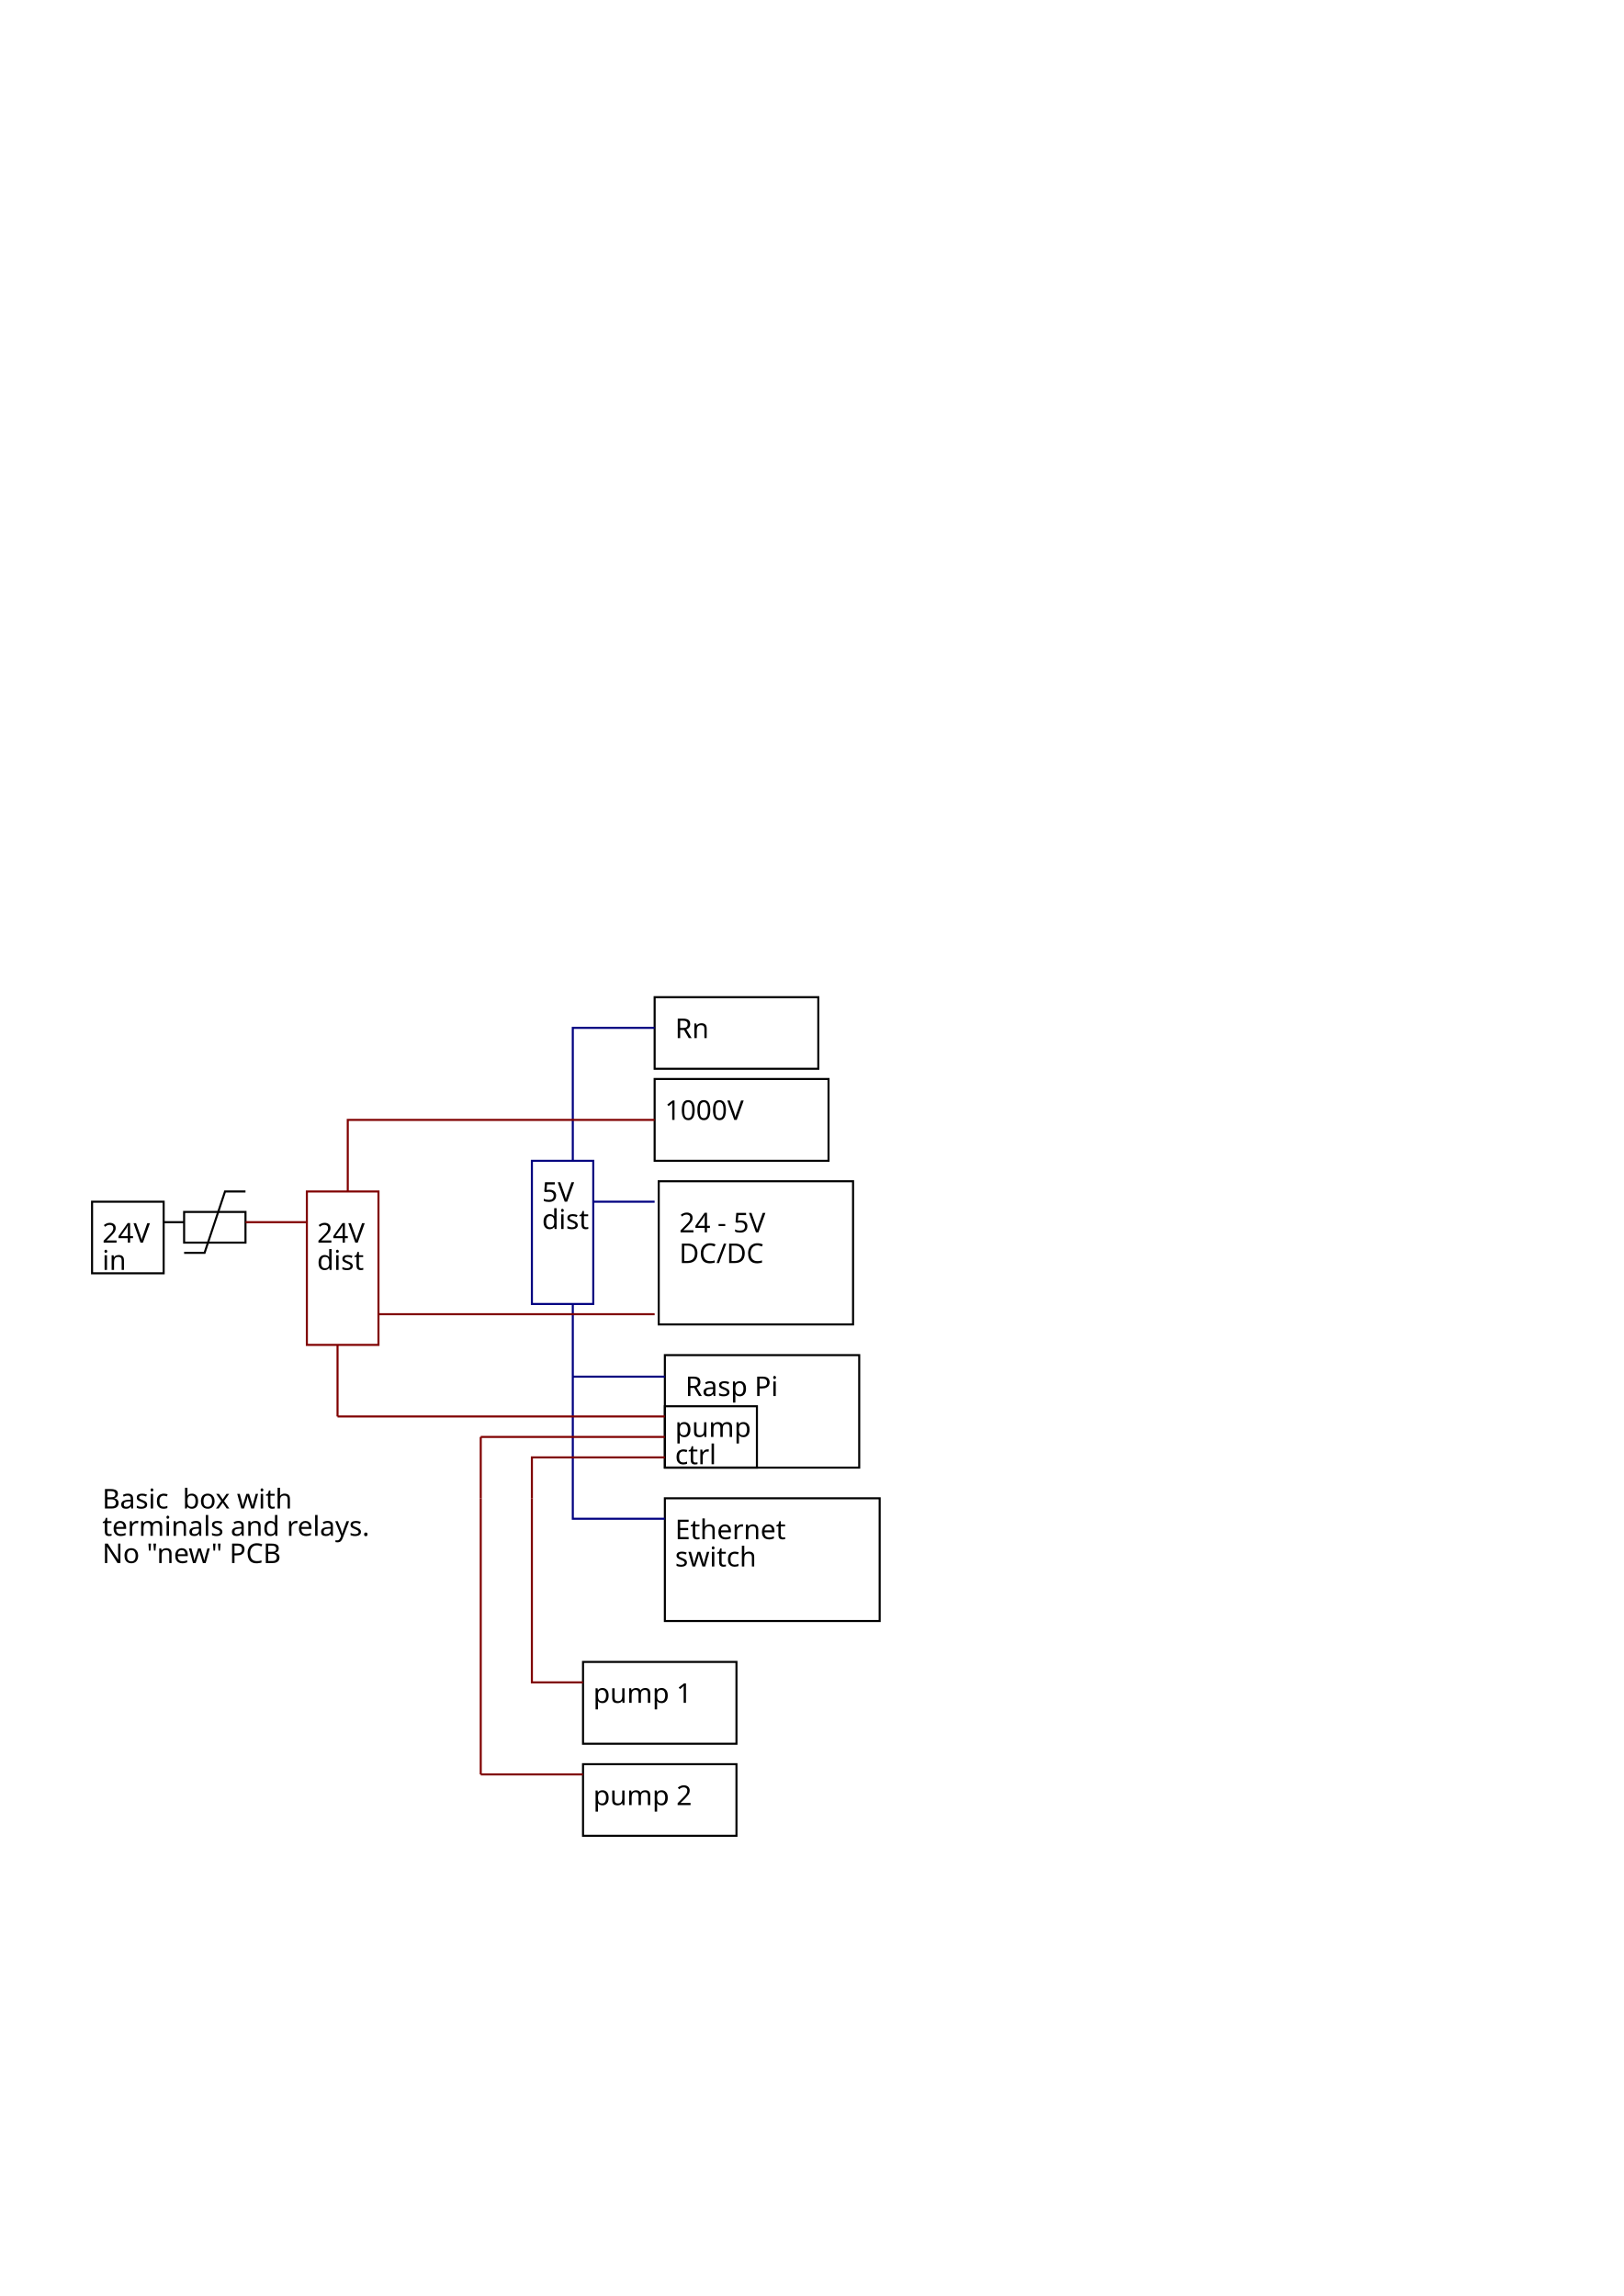
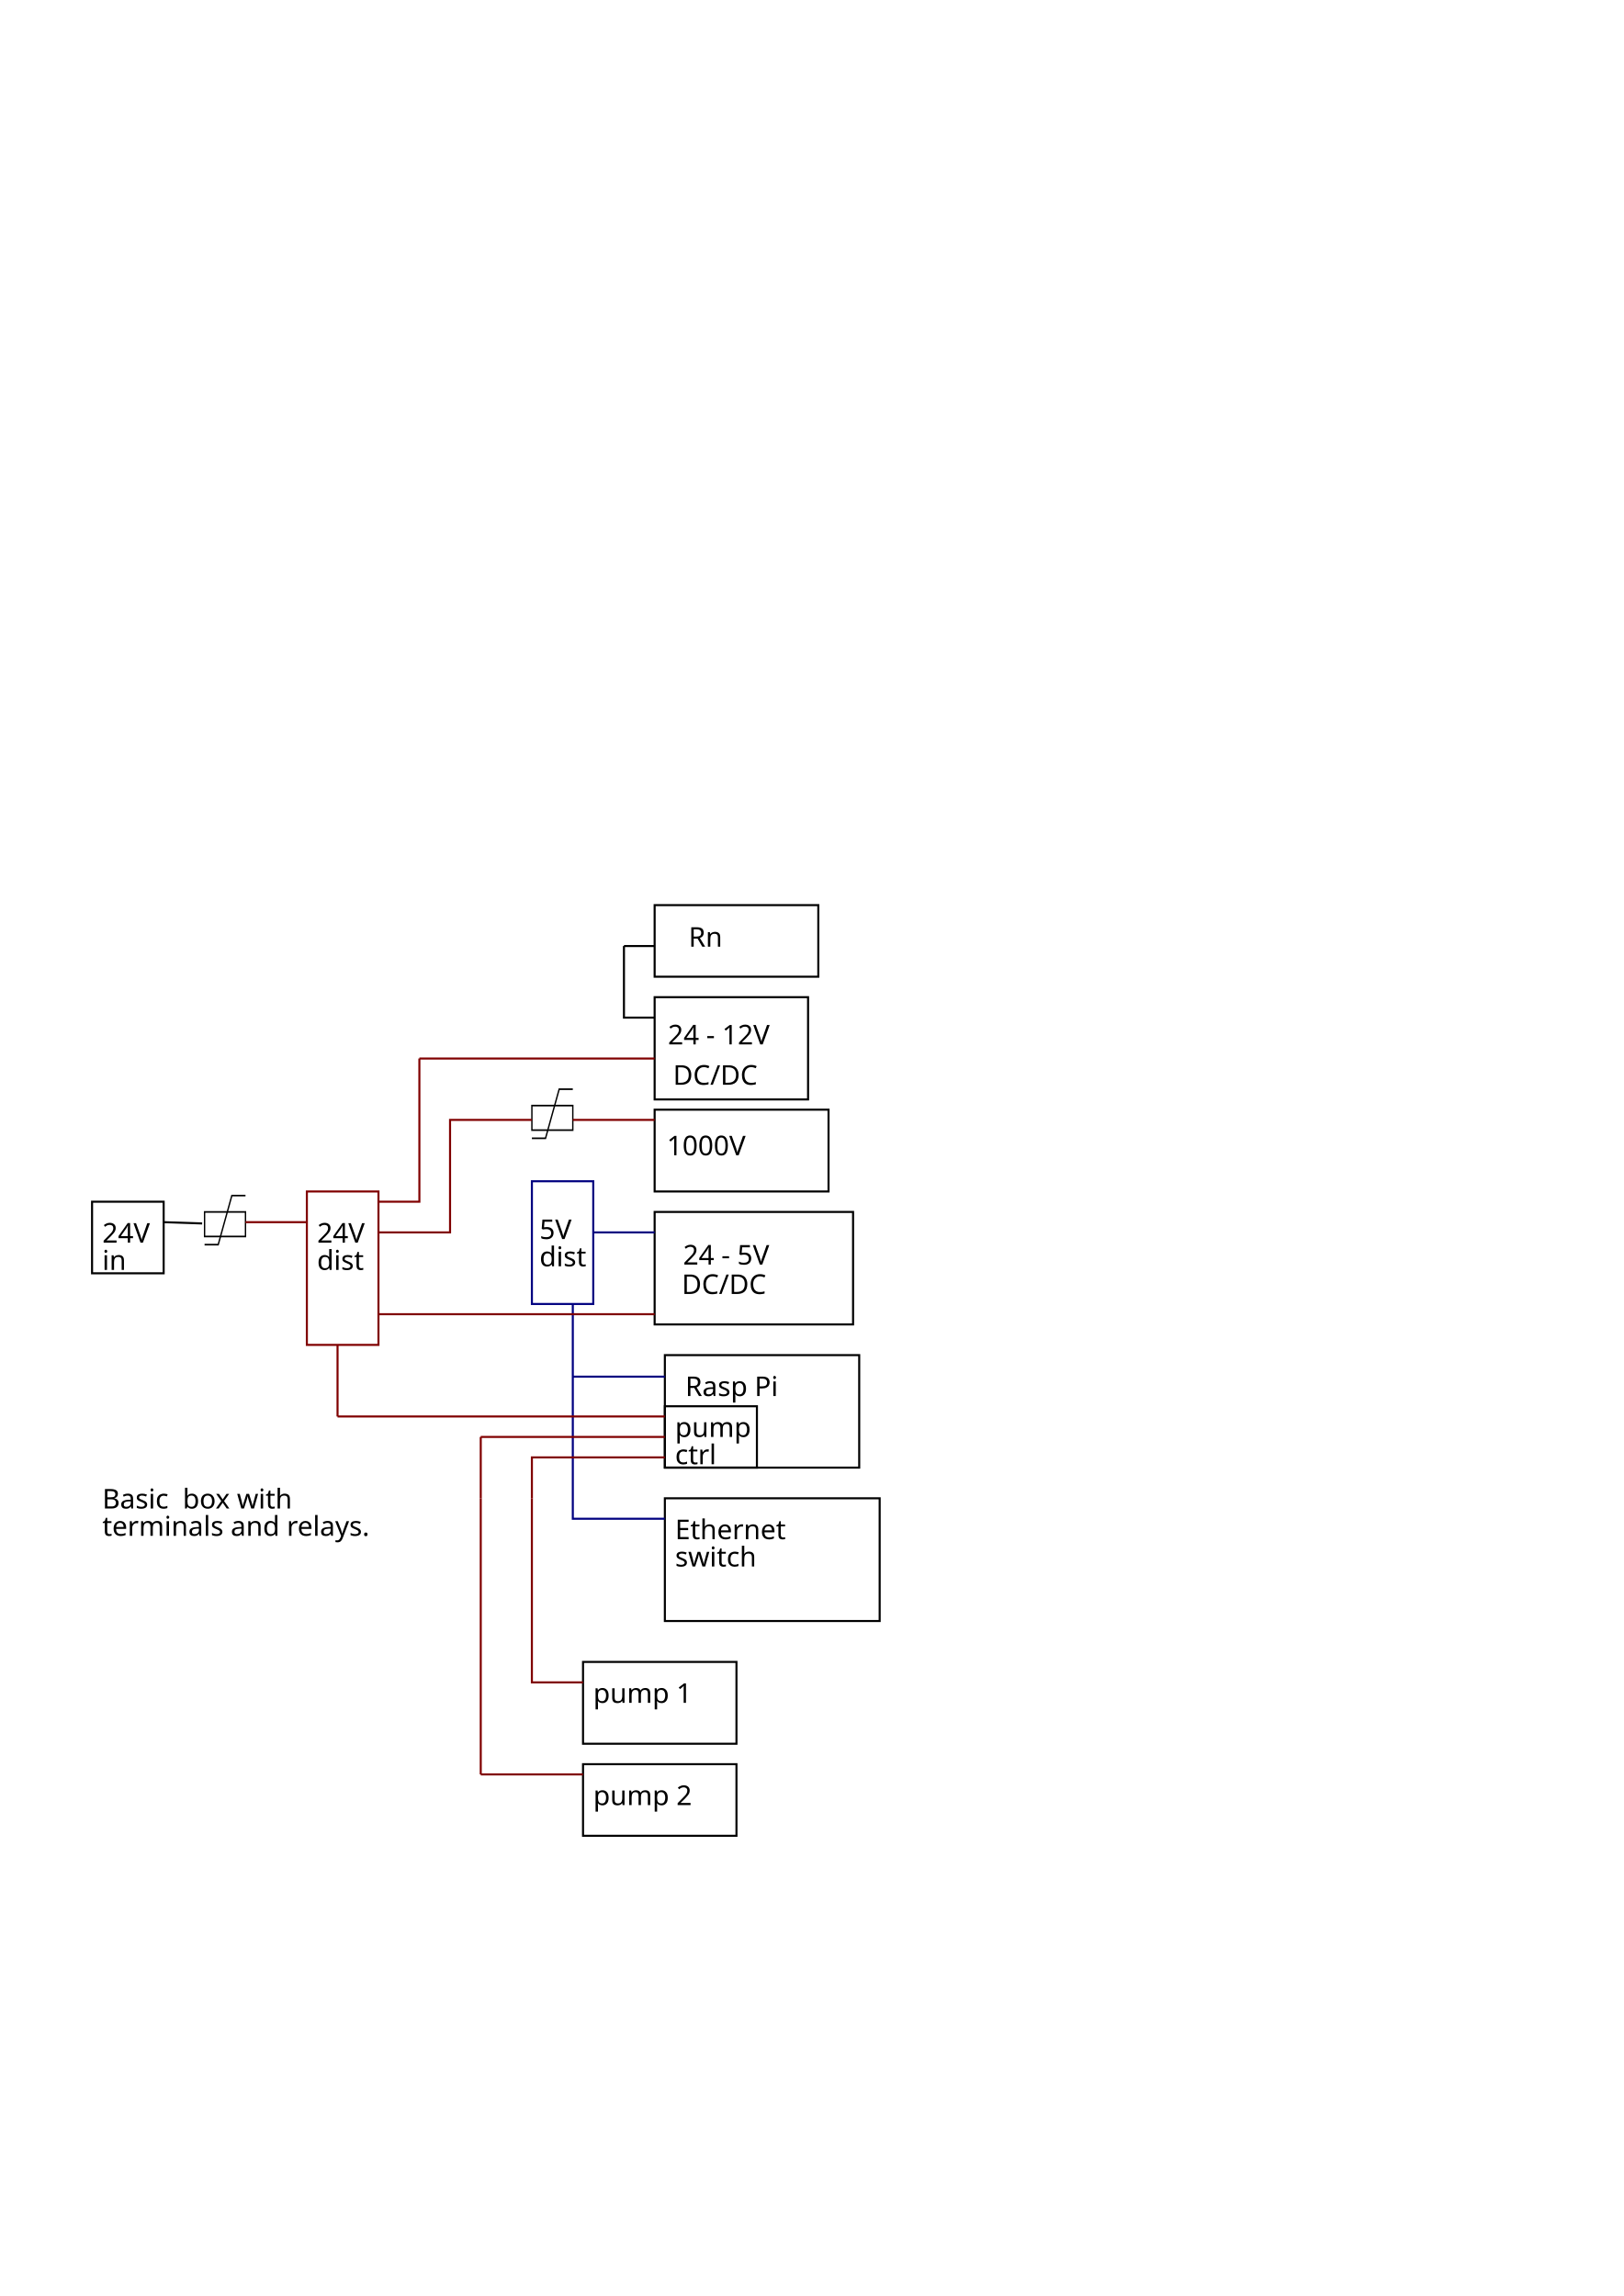
<svg xmlns="http://www.w3.org/2000/svg" width="210mm" height="297mm" viewBox="0 0 210 297" version="1.1" id="svg8">
  <defs id="defs2" />
  <g id="layer1">
    <rect style="opacity:1;vector-effect:none;fill:none;fill-opacity:1;stroke:#000000;stroke-width:0.265;stroke-linecap:square;stroke-linejoin:miter;stroke-miterlimit:4;stroke-dasharray:none;stroke-dashoffset:0;stroke-opacity:1;marker:none" id="rect819" width="9.26" height="9.26" x="11.906" y="155.448" />
    <text xml:space="preserve" style="font-style:normal;font-weight:normal;font-size:3.528px;line-height:1;font-family:sans-serif;letter-spacing:0px;word-spacing:0px;fill:#000000;fill-opacity:1;stroke:none;stroke-width:0.265" x="13.229" y="160.74" id="text823">
      <tspan id="tspan821" x="13.229" y="160.74" style="line-height:1;stroke-width:0.265">24V </tspan>
      <tspan x="13.229" y="164.267" style="line-height:1;stroke-width:0.265" id="tspan825">in</tspan>
    </text>
-     <rect style="opacity:1;vector-effect:none;fill:none;fill-opacity:1;stroke:#000000;stroke-width:0.265;stroke-linecap:square;stroke-linejoin:miter;stroke-miterlimit:4;stroke-dasharray:none;stroke-dashoffset:0;stroke-opacity:1;marker:none" id="rect827" width="7.938" height="3.969" x="23.812" y="156.771" />
-     <path style="fill:none;stroke:#000000;stroke-width:0.265px;stroke-linecap:butt;stroke-linejoin:miter;stroke-opacity:1" d="m 23.812,162.062 h 2.646 l 2.646,-7.938 2.646,0" id="path831" />
-     <rect style="opacity:1;vector-effect:none;fill:none;fill-opacity:1;stroke:#000000;stroke-width:0.265;stroke-linecap:square;stroke-linejoin:miter;stroke-miterlimit:4;stroke-dasharray:none;stroke-dashoffset:0;stroke-opacity:1;marker:none" id="rect833" width="25.135" height="18.521" x="85.196" y="152.802" />
-     <text xml:space="preserve" style="font-style:normal;font-weight:normal;font-size:3.528px;line-height:1;font-family:sans-serif;letter-spacing:0px;word-spacing:0px;fill:#000000;fill-opacity:1;stroke:none;stroke-width:0.265" x="87.842" y="159.417" id="text837">
-       <tspan id="tspan835" x="87.842" y="159.417" style="line-height:1;stroke-width:0.265">24 - 5V</tspan>
-       <tspan x="87.842" y="162.944" style="line-height:1;stroke-width:0.265" id="tspan839" />
+     <g id="g885" transform="matrix(0.6666667,0,0,0.7999988,10.58333,31.35435)">
+       <rect y="156.771" x="23.812" height="3.969" width="7.938" id="rect827" style="opacity:1;vector-effect:none;fill:none;fill-opacity:1;stroke:#000000;stroke-width:0.265;stroke-linecap:square;stroke-linejoin:miter;stroke-miterlimit:4;stroke-dasharray:none;stroke-dashoffset:0;stroke-opacity:1;marker:none" />
+       <path id="path831" d="m 23.812,162.062 h 2.646 l 2.646,-7.938 H 31.75" style="fill:none;stroke:#000000;stroke-width:0.265px;stroke-linecap:butt;stroke-linejoin:miter;stroke-opacity:1" />
+     </g>
+     <rect style="opacity:1;vector-effect:none;fill:none;fill-opacity:1;stroke:#000000;stroke-width:0.265;stroke-linecap:square;stroke-linejoin:miter;stroke-miterlimit:4;stroke-dasharray:none;stroke-dashoffset:0;stroke-opacity:1;marker:none" id="rect833" width="25.665" height="14.552" x="84.667" y="156.771" />
+     <text xml:space="preserve" style="font-style:normal;font-weight:normal;font-size:3.528px;line-height:1;font-family:sans-serif;letter-spacing:0px;word-spacing:0px;fill:#000000;fill-opacity:1;stroke:none;stroke-width:0.265" x="88.341" y="163.58" id="text837">
+       <tspan id="tspan835" x="88.341" y="163.58" style="line-height:1;stroke-width:0.265">24 - 5V</tspan>
+       <tspan x="88.341" y="167.108" style="line-height:1;stroke-width:0.265" id="tspan839" />
    </text>
-     <text xml:space="preserve" style="font-style:normal;font-weight:normal;font-size:3.528px;line-height:0.25;font-family:sans-serif;letter-spacing:0px;word-spacing:0px;fill:#000000;fill-opacity:1;stroke:none;stroke-width:0.265" x="87.842" y="163.385" id="text843">
-       <tspan id="tspan841" x="87.842" y="163.385" style="stroke-width:0.265">DC/DC</tspan>
+     <text xml:space="preserve" style="font-style:normal;font-weight:normal;font-size:3.528px;line-height:0.25;font-family:sans-serif;letter-spacing:0px;word-spacing:0px;fill:#000000;fill-opacity:1;stroke:none;stroke-width:0.265" x="88.175" y="167.382" id="text843">
+       <tspan id="tspan841" x="88.175" y="167.382" style="stroke-width:0.265">DC/DC</tspan>
    </text>
    <rect style="opacity:1;vector-effect:none;fill:none;fill-opacity:1;stroke:#000000;stroke-width:0.265;stroke-linecap:square;stroke-linejoin:miter;stroke-miterlimit:4;stroke-dasharray:none;stroke-dashoffset:0;stroke-opacity:1;marker:none" id="rect845" width="25.135" height="14.552" x="85.99" y="175.292" />
    <text xml:space="preserve" style="font-style:normal;font-weight:normal;font-size:3.528px;line-height:0.25;font-family:sans-serif;letter-spacing:0px;word-spacing:0px;fill:#000000;fill-opacity:1;stroke:none;stroke-width:0.265" x="88.635" y="180.583" id="text849">
      <tspan id="tspan847" x="88.635" y="180.583" style="stroke-width:0.265">Rasp Pi</tspan>
    </text>
    <rect style="opacity:1;vector-effect:none;fill:none;fill-opacity:1;stroke:#000000;stroke-width:0.265;stroke-linecap:square;stroke-linejoin:miter;stroke-miterlimit:4;stroke-dasharray:none;stroke-dashoffset:0;stroke-opacity:1;marker:none" id="rect851" width="27.781" height="15.875" x="85.99" y="193.812" />
    <text xml:space="preserve" style="font-style:normal;font-weight:normal;font-size:3.528px;line-height:1;font-family:sans-serif;letter-spacing:0px;word-spacing:0px;fill:#000000;fill-opacity:1;stroke:none;stroke-width:0.265" x="87.312" y="199.104" id="text855">
      <tspan id="tspan853" x="87.312" y="199.104" style="line-height:1;stroke-width:0.265">Ethernet</tspan>
      <tspan x="87.312" y="202.632" style="line-height:1;stroke-width:0.265" id="tspan883">switch</tspan>
      <tspan x="87.312" y="206.16" style="line-height:1;stroke-width:0.265" id="tspan857" />
    </text>
-     <rect style="opacity:1;vector-effect:none;fill:none;fill-opacity:1;stroke:#000000;stroke-width:0.265;stroke-linecap:square;stroke-linejoin:miter;stroke-miterlimit:4;stroke-dasharray:none;stroke-dashoffset:0;stroke-opacity:1;marker:none" id="rect859" width="22.49" height="10.583" x="84.667" y="139.573" />
-     <text xml:space="preserve" style="font-style:normal;font-weight:normal;font-size:3.528px;line-height:0.25;font-family:sans-serif;letter-spacing:0px;word-spacing:0px;fill:#000000;fill-opacity:1;stroke:none;stroke-width:0.265" x="85.99" y="144.865" id="text863">
-       <tspan id="tspan861" x="85.99" y="144.865" style="stroke-width:0.265">1000V</tspan>
+     <rect style="opacity:1;vector-effect:none;fill:none;fill-opacity:1;stroke:#000000;stroke-width:0.265;stroke-linecap:square;stroke-linejoin:miter;stroke-miterlimit:4;stroke-dasharray:none;stroke-dashoffset:0;stroke-opacity:1;marker:none" id="rect859" width="22.49" height="10.583" x="84.667" y="143.542" />
+     <text xml:space="preserve" style="font-style:normal;font-weight:normal;font-size:3.528px;line-height:0.25;font-family:sans-serif;letter-spacing:0px;word-spacing:0px;fill:#000000;fill-opacity:1;stroke:none;stroke-width:0.265" x="86.239" y="149.444" id="text863">
+       <tspan id="tspan861" x="86.239" y="149.444" style="stroke-width:0.265">1000V</tspan>
    </text>
-     <rect style="opacity:1;vector-effect:none;fill:none;fill-opacity:1;stroke:#000080;stroke-width:0.265;stroke-linecap:square;stroke-linejoin:miter;stroke-miterlimit:4;stroke-dasharray:none;stroke-dashoffset:0;stroke-opacity:1;marker:none" id="rect867" width="7.938" height="18.521" x="68.792" y="150.156" />
-     <text xml:space="preserve" style="font-style:normal;font-weight:normal;font-size:3.528px;line-height:1;font-family:sans-serif;letter-spacing:0px;word-spacing:0px;fill:#000000;fill-opacity:1;stroke:none;stroke-width:0.265" x="70.115" y="155.448" id="text871">
-       <tspan id="tspan869" x="70.115" y="155.448" style="line-height:1;stroke-width:0.265">5V</tspan>
-       <tspan x="70.115" y="158.976" style="line-height:1;stroke-width:0.265" id="tspan875">dist</tspan>
-       <tspan x="70.115" y="162.503" style="line-height:1;stroke-width:0.265" id="tspan873" />
+     <rect style="opacity:1;vector-effect:none;fill:none;fill-opacity:1;stroke:#000080;stroke-width:0.265;stroke-linecap:square;stroke-linejoin:miter;stroke-miterlimit:4;stroke-dasharray:none;stroke-dashoffset:0;stroke-opacity:1;marker:none" id="rect867" width="7.937" height="15.875" x="68.792" y="152.802" />
+     <text xml:space="preserve" style="font-style:normal;font-weight:normal;font-size:3.528px;line-height:1;font-family:sans-serif;letter-spacing:0px;word-spacing:0px;fill:#000000;fill-opacity:1;stroke:none;stroke-width:0.265" x="69.782" y="160.277" id="text871">
+       <tspan id="tspan869" x="69.782" y="160.277" style="line-height:1;stroke-width:0.265">5V</tspan>
+       <tspan x="69.782" y="163.805" style="line-height:1;stroke-width:0.265" id="tspan875">dist</tspan>
+       <tspan x="69.782" y="167.333" style="line-height:1;stroke-width:0.265" id="tspan873" />
    </text>
-     <path style="fill:none;stroke:#000080;stroke-width:0.265px;stroke-linecap:butt;stroke-linejoin:miter;stroke-opacity:1" d="m 84.667,155.448 h -7.938" id="path877" />
+     <path style="fill:none;stroke:#000080;stroke-width:0.265px;stroke-linecap:butt;stroke-linejoin:miter;stroke-opacity:1" d="m 84.667,159.417 h -7.938" id="path877" />
    <path style="fill:none;stroke:#000080;stroke-width:0.265px;stroke-linecap:butt;stroke-linejoin:miter;stroke-opacity:1" d="m 74.083,168.677 v 14.552" id="path879" />
    <path style="fill:none;stroke:#000080;stroke-width:0.265px;stroke-linecap:butt;stroke-linejoin:miter;stroke-opacity:1" d="m 74.083,178.079 h 11.906" id="path881" />
    <path style="fill:none;stroke:#000080;stroke-width:0.265px;stroke-linecap:butt;stroke-linejoin:miter;stroke-opacity:1" d="m 85.99,196.458 h -11.906 l 10e-7,-13.229" id="path883" />
-     <rect style="opacity:1;vector-effect:none;fill:none;fill-opacity:1;stroke:#000000;stroke-width:0.265;stroke-linecap:square;stroke-linejoin:miter;stroke-miterlimit:4;stroke-dasharray:none;stroke-dashoffset:0;stroke-opacity:1;marker:none" id="rect885" width="21.167" height="9.26" x="84.667" y="128.99" />
-     <text xml:space="preserve" style="font-style:normal;font-weight:normal;font-size:3.528px;line-height:0.25;font-family:sans-serif;letter-spacing:0px;word-spacing:0px;fill:#000000;fill-opacity:1;stroke:none;stroke-width:0.265" x="87.312" y="134.281" id="text889">
-       <tspan id="tspan887" x="87.312" y="134.281" style="stroke-width:0.265">Rn</tspan>
+     <rect style="opacity:1;vector-effect:none;fill:none;fill-opacity:1;stroke:#000000;stroke-width:0.265;stroke-linecap:square;stroke-linejoin:miter;stroke-miterlimit:4;stroke-dasharray:none;stroke-dashoffset:0;stroke-opacity:1;marker:none" id="rect885" width="21.167" height="9.26" x="84.667" y="117.083" />
+     <text xml:space="preserve" style="font-style:normal;font-weight:normal;font-size:3.528px;line-height:0.25;font-family:sans-serif;letter-spacing:0px;word-spacing:0px;fill:#000000;fill-opacity:1;stroke:none;stroke-width:0.265" x="89.061" y="122.458" id="text889">
+       <tspan id="tspan887" x="89.061" y="122.458" style="stroke-width:0.265">Rn</tspan>
    </text>
-     <path style="fill:none;stroke:#000080;stroke-width:0.265px;stroke-linecap:butt;stroke-linejoin:miter;stroke-opacity:1" d="m 74.083,150.156 v -17.198 l 10.583,0" id="path891" />
    <g id="g890" transform="translate(27.78126,-3.96875)">
      <rect y="185.875" x="58.208" height="7.938" width="11.906" id="rect893" style="opacity:1;vector-effect:none;fill:none;fill-opacity:1;stroke:#000000;stroke-width:0.265;stroke-linecap:square;stroke-linejoin:miter;stroke-miterlimit:4;stroke-dasharray:none;stroke-dashoffset:0;stroke-opacity:1;marker:none" />
      <text id="text897" y="189.844" x="59.531" style="font-style:normal;font-weight:normal;font-size:3.528px;line-height:1;font-family:sans-serif;letter-spacing:0px;word-spacing:0px;fill:#000000;fill-opacity:1;stroke:none;stroke-width:0.265" xml:space="preserve">
        <tspan id="tspan899" style="line-height:1;stroke-width:0.265" y="189.844" x="59.531">pump</tspan>
        <tspan id="tspan903" style="line-height:1;stroke-width:0.265" y="193.372" x="59.531">ctrl</tspan>
      </text>
    </g>
    <rect style="opacity:1;vector-effect:none;fill:none;fill-opacity:1;stroke:#000000;stroke-width:0.265;stroke-linecap:square;stroke-linejoin:miter;stroke-miterlimit:4;stroke-dasharray:none;stroke-dashoffset:0;stroke-opacity:1;marker:none" id="rect907" width="19.844" height="10.583" x="75.406" y="214.979" />
    <rect style="opacity:1;vector-effect:none;fill:none;fill-opacity:1;stroke:#000000;stroke-width:0.265;stroke-linecap:square;stroke-linejoin:miter;stroke-miterlimit:4;stroke-dasharray:none;stroke-dashoffset:0;stroke-opacity:1;marker:none" id="rect909" width="19.844" height="9.26" x="75.406" y="228.208" />
    <text xml:space="preserve" style="font-style:normal;font-weight:normal;font-size:3.528px;line-height:1;font-family:sans-serif;letter-spacing:0px;word-spacing:0px;fill:#000000;fill-opacity:1;stroke:none;stroke-width:0.265" x="76.729" y="220.271" id="text913">
      <tspan id="tspan911" x="76.729" y="220.271" style="stroke-width:0.265">pump 1</tspan>
    </text>
    <text xml:space="preserve" style="font-style:normal;font-weight:normal;font-size:3.528px;line-height:1;font-family:sans-serif;letter-spacing:0px;word-spacing:0px;fill:#000000;fill-opacity:1;stroke:none;stroke-width:0.265" x="76.729" y="233.5" id="text917">
      <tspan id="tspan915" x="76.729" y="233.5" style="stroke-width:0.265">pump 2</tspan>
    </text>
    <path style="fill:none;stroke:#800000;stroke-width:0.265px;stroke-linecap:butt;stroke-linejoin:miter;stroke-opacity:1;font-variant-east_asian:normal;opacity:1;vector-effect:none;fill-opacity:1;stroke-miterlimit:4;stroke-dasharray:none;stroke-dashoffset:0" d="m 75.406,217.625 h -6.615 l 10e-7,-23.812" id="path933" />
    <path style="fill:none;stroke:#800000;stroke-width:0.265px;stroke-linecap:butt;stroke-linejoin:miter;stroke-opacity:1;font-variant-east_asian:normal;opacity:1;vector-effect:none;fill-opacity:1;stroke-miterlimit:4;stroke-dasharray:none;stroke-dashoffset:0" d="M 75.406,229.531 H 62.177" id="path935" />
    <path style="fill:none;stroke:#800000;stroke-width:0.265px;stroke-linecap:butt;stroke-linejoin:miter;stroke-opacity:1;font-variant-east_asian:normal;opacity:1;vector-effect:none;fill-opacity:1;stroke-miterlimit:4;stroke-dasharray:none;stroke-dashoffset:0" d="M 62.177,229.531 V 193.812" id="path937" />
-     <path style="fill:none;stroke:#000000;stroke-width:0.265px;stroke-linecap:butt;stroke-linejoin:miter;stroke-opacity:1" d="M 21.167,158.094 H 23.812" id="path939" />
+     <path style="fill:none;stroke:#000000;stroke-width:0.265px;stroke-linecap:butt;stroke-linejoin:miter;stroke-opacity:1" d="m 21.167,158.094 4.977,0.167" id="path939" />
    <path style="fill:none;stroke:#800000;stroke-width:0.265px;stroke-linecap:butt;stroke-linejoin:miter;stroke-opacity:1" d="m 31.75,158.094 h 7.938" id="path941" />
    <rect style="opacity:1;vector-effect:none;fill:none;fill-opacity:1;stroke:#800000;stroke-width:0.265;stroke-linecap:square;stroke-linejoin:miter;stroke-miterlimit:4;stroke-dasharray:none;stroke-dashoffset:0;stroke-opacity:1;marker:none" id="rect943" width="9.26" height="19.844" x="39.688" y="154.125" />
    <text xml:space="preserve" style="font-style:normal;font-weight:normal;font-size:3.528px;line-height:1;font-family:sans-serif;letter-spacing:0px;word-spacing:0px;fill:#000000;fill-opacity:1;stroke:none;stroke-width:0.265" x="41.01" y="160.74" id="text947">
      <tspan id="tspan945" x="41.01" y="160.74" style="stroke-width:0.265">24V</tspan>
      <tspan x="41.01" y="164.267" style="stroke-width:0.265" id="tspan949">dist</tspan>
    </text>
    <path style="fill:none;stroke:#800000;stroke-width:0.265px;stroke-linecap:butt;stroke-linejoin:miter;stroke-opacity:1" d="m 48.948,170 h 35.719" id="path955" />
-     <path style="fill:none;stroke:#800000;stroke-width:0.265px;stroke-linecap:butt;stroke-linejoin:miter;stroke-opacity:1" d="m 84.667,144.865 h -39.688 l 10e-7,9.26" id="path957" />
    <text xml:space="preserve" style="font-style:normal;font-weight:normal;font-size:3.528px;line-height:1;font-family:sans-serif;letter-spacing:0px;word-spacing:0px;fill:#000000;fill-opacity:1;stroke:none;stroke-width:0.265" x="13.229" y="195.135" id="text880">
      <tspan id="tspan878" x="13.229" y="195.135" style="stroke-width:0.265">Basic  box with </tspan>
-       <tspan x="13.229" y="198.663" style="stroke-width:0.265" id="tspan882">terminals and relays. </tspan>
-       <tspan x="13.229" y="202.191" style="stroke-width:0.265" id="tspan884">No "new" PCB</tspan>
+       <tspan x="13.229" y="198.663" style="stroke-width:0.265" id="tspan884">terminals and relays. </tspan>
    </text>
    <path style="fill:none;stroke:#800000;stroke-width:0.265px;stroke-linecap:butt;stroke-linejoin:miter;stroke-opacity:1;font-variant-east_asian:normal;opacity:1;vector-effect:none;fill-opacity:1;stroke-miterlimit:4;stroke-dasharray:none;stroke-dashoffset:0" d="M 85.99,188.521 H 68.792 l 10e-7,5.292" id="path892" />
    <path style="fill:none;stroke:#800000;stroke-width:0.265px;stroke-linecap:butt;stroke-linejoin:miter;stroke-opacity:1;font-variant-east_asian:normal;opacity:1;vector-effect:none;fill-opacity:1;stroke-miterlimit:4;stroke-dasharray:none;stroke-dashoffset:0" d="M 85.99,185.875 H 62.177" id="path894" />
    <path style="fill:none;stroke:#800000;stroke-width:0.265px;stroke-linecap:butt;stroke-linejoin:miter;stroke-opacity:1;font-variant-east_asian:normal;opacity:1;vector-effect:none;fill-opacity:1;stroke-miterlimit:4;stroke-dasharray:none;stroke-dashoffset:0" d="m 62.177,185.875 v 7.938" id="path896" />
    <path style="fill:none;stroke:#800000;stroke-width:0.265px;stroke-linecap:butt;stroke-linejoin:miter;stroke-opacity:1;font-variant-east_asian:normal;opacity:1;vector-effect:none;fill-opacity:1;stroke-miterlimit:4;stroke-dasharray:none;stroke-dashoffset:0" d="M 85.99,183.229 H 43.656" id="path898" />
    <path style="fill:none;stroke:#800000;stroke-width:0.265px;stroke-linecap:butt;stroke-linejoin:miter;stroke-opacity:1;font-variant-east_asian:normal;opacity:1;vector-effect:none;fill-opacity:1;stroke-miterlimit:4;stroke-dasharray:none;stroke-dashoffset:0" d="m 43.656,183.229 v -9.26" id="path900" />
+     <g id="g885-8" transform="matrix(0.6666667,0,0,0.7999988,52.91667,17.59602)">
+       <rect y="156.771" x="23.812" height="3.969" width="7.938" id="rect827-0" style="opacity:1;vector-effect:none;fill:none;fill-opacity:1;stroke:#000000;stroke-width:0.265;stroke-linecap:square;stroke-linejoin:miter;stroke-miterlimit:4;stroke-dasharray:none;stroke-dashoffset:0;stroke-opacity:1;marker:none" />
+       <path id="path831-5" d="m 23.812,162.062 h 2.646 l 2.646,-7.938 H 31.75" style="fill:none;stroke:#000000;stroke-width:0.265px;stroke-linecap:butt;stroke-linejoin:miter;stroke-opacity:1" />
+     </g>
+     <path style="fill:none;stroke:#800000;stroke-width:0.265px;stroke-linecap:butt;stroke-linejoin:miter;stroke-opacity:1;font-variant-east_asian:normal;opacity:1;vector-effect:none;fill-opacity:1;stroke-miterlimit:4;stroke-dasharray:none;stroke-dashoffset:0" d="m 48.948,159.417 h 9.26 v -14.552 l 10.583,0" id="path908" />
+     <path style="fill:none;stroke:#800000;stroke-width:0.265px;stroke-linecap:butt;stroke-linejoin:miter;stroke-opacity:1;font-variant-east_asian:normal;opacity:1;vector-effect:none;fill-opacity:1;stroke-miterlimit:4;stroke-dasharray:none;stroke-dashoffset:0" d="M 74.083,144.865 H 84.667" id="path910" />
+     <rect style="opacity:1;vector-effect:none;fill:none;fill-opacity:1;stroke:#000000;stroke-width:0.265;stroke-linecap:square;stroke-linejoin:miter;stroke-miterlimit:4;stroke-dasharray:none;stroke-dashoffset:0;stroke-opacity:1;marker:none" id="rect833-1" width="19.844" height="13.229" x="84.667" y="128.99" />
+     <text xml:space="preserve" style="font-style:normal;font-weight:normal;font-size:3.528px;line-height:1;font-family:sans-serif;letter-spacing:0px;word-spacing:0px;fill:#000000;fill-opacity:1;stroke:none;stroke-width:0.265" x="86.38" y="135.105" id="text837-2">
+       <tspan id="tspan835-8" x="86.38" y="135.105" style="line-height:1;stroke-width:0.265">24 - 12V</tspan>
+       <tspan x="86.38" y="138.633" style="line-height:1;stroke-width:0.265" id="tspan839-6" />
+     </text>
+     <text xml:space="preserve" style="font-style:normal;font-weight:normal;font-size:3.528px;line-height:0.25;font-family:sans-serif;letter-spacing:0px;word-spacing:0px;fill:#000000;fill-opacity:1;stroke:none;stroke-width:0.265" x="87.046" y="140.323" id="text843-8">
+       <tspan id="tspan841-6" x="87.046" y="140.323" style="stroke-width:0.265">DC/DC</tspan>
+     </text>
+     <path style="fill:none;stroke:#000000;stroke-width:0.265px;stroke-linecap:butt;stroke-linejoin:miter;stroke-opacity:1" d="m 84.667,131.635 h -3.969 l 10e-7,-9.26" id="path986" />
+     <path style="fill:none;stroke:#000000;stroke-width:0.265px;stroke-linecap:butt;stroke-linejoin:miter;stroke-opacity:1" d="m 80.698,122.375 h 3.969" id="path988" />
+     <path style="fill:none;stroke:#800000;stroke-width:0.265px;stroke-linecap:butt;stroke-linejoin:miter;stroke-opacity:1;font-variant-east_asian:normal;opacity:1;vector-effect:none;fill-opacity:1;stroke-miterlimit:4;stroke-dasharray:none;stroke-dashoffset:0" d="m 48.948,155.448 h 5.292 l 0,-18.521" id="path990" />
+     <path style="fill:none;stroke:#800000;stroke-width:0.265px;stroke-linecap:butt;stroke-linejoin:miter;stroke-opacity:1;font-variant-east_asian:normal;opacity:1;vector-effect:none;fill-opacity:1;stroke-miterlimit:4;stroke-dasharray:none;stroke-dashoffset:0" d="M 54.24,136.927 H 84.667" id="path992" />
  </g>
</svg>
